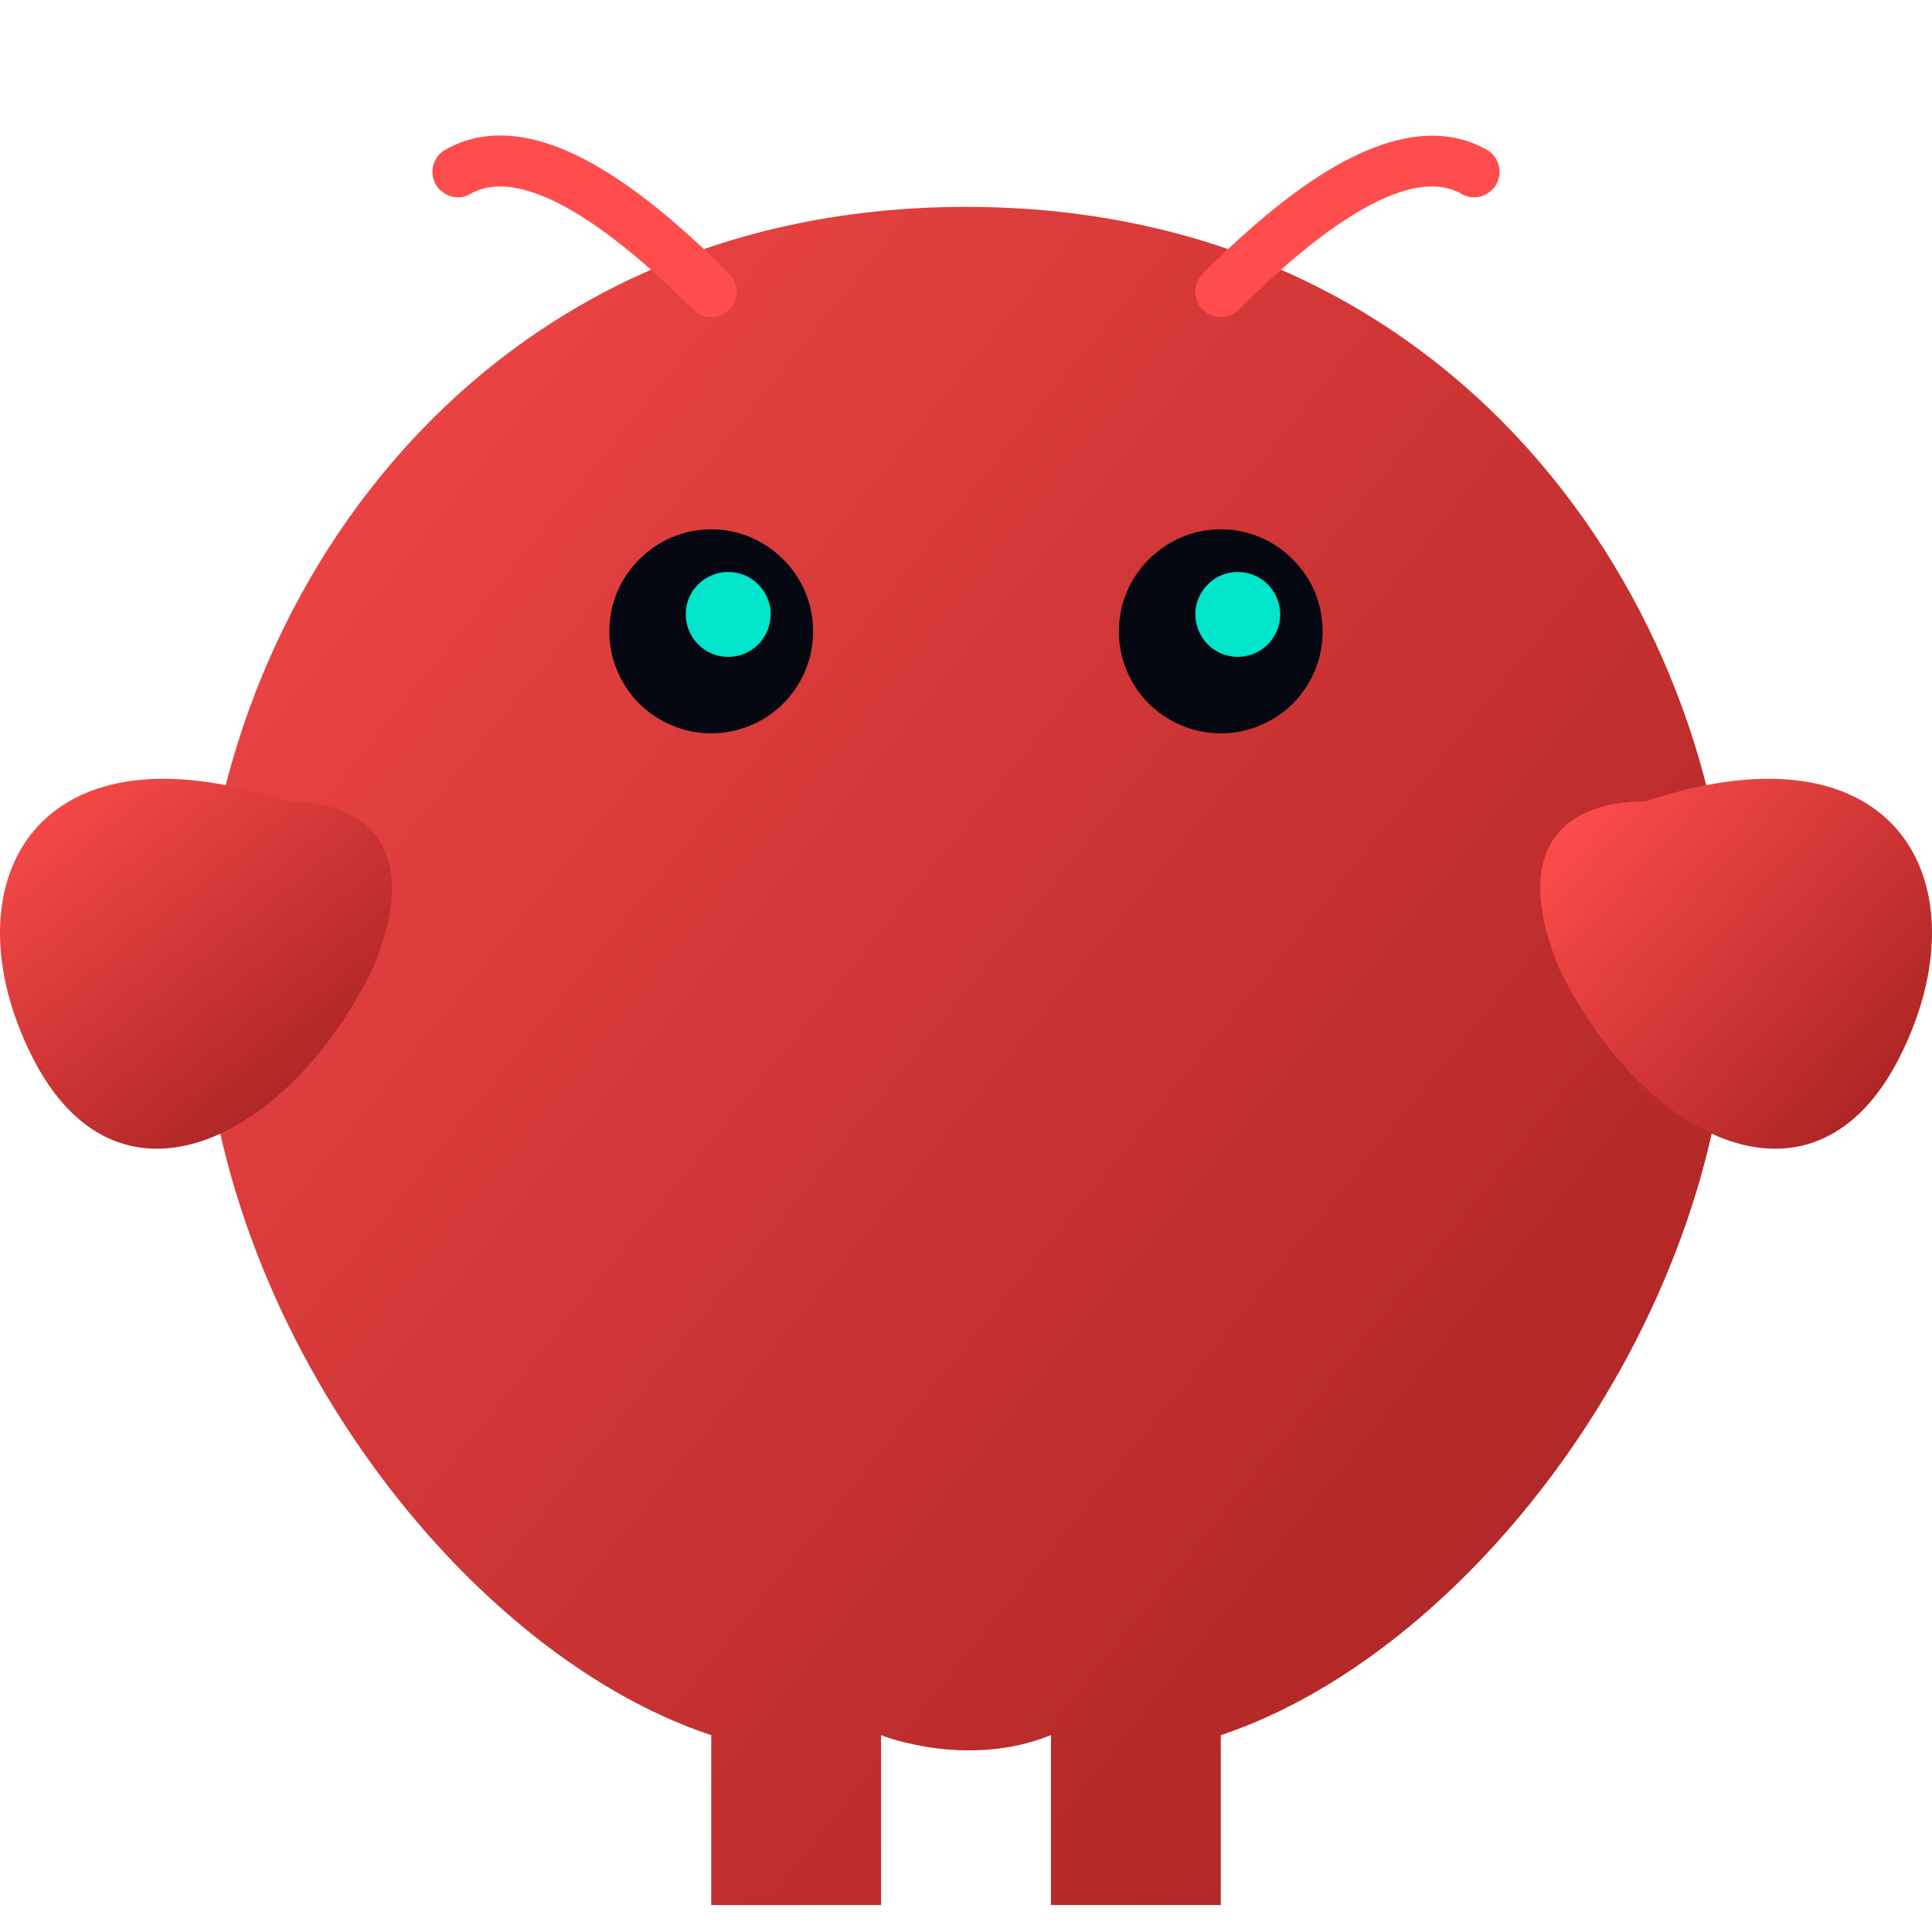
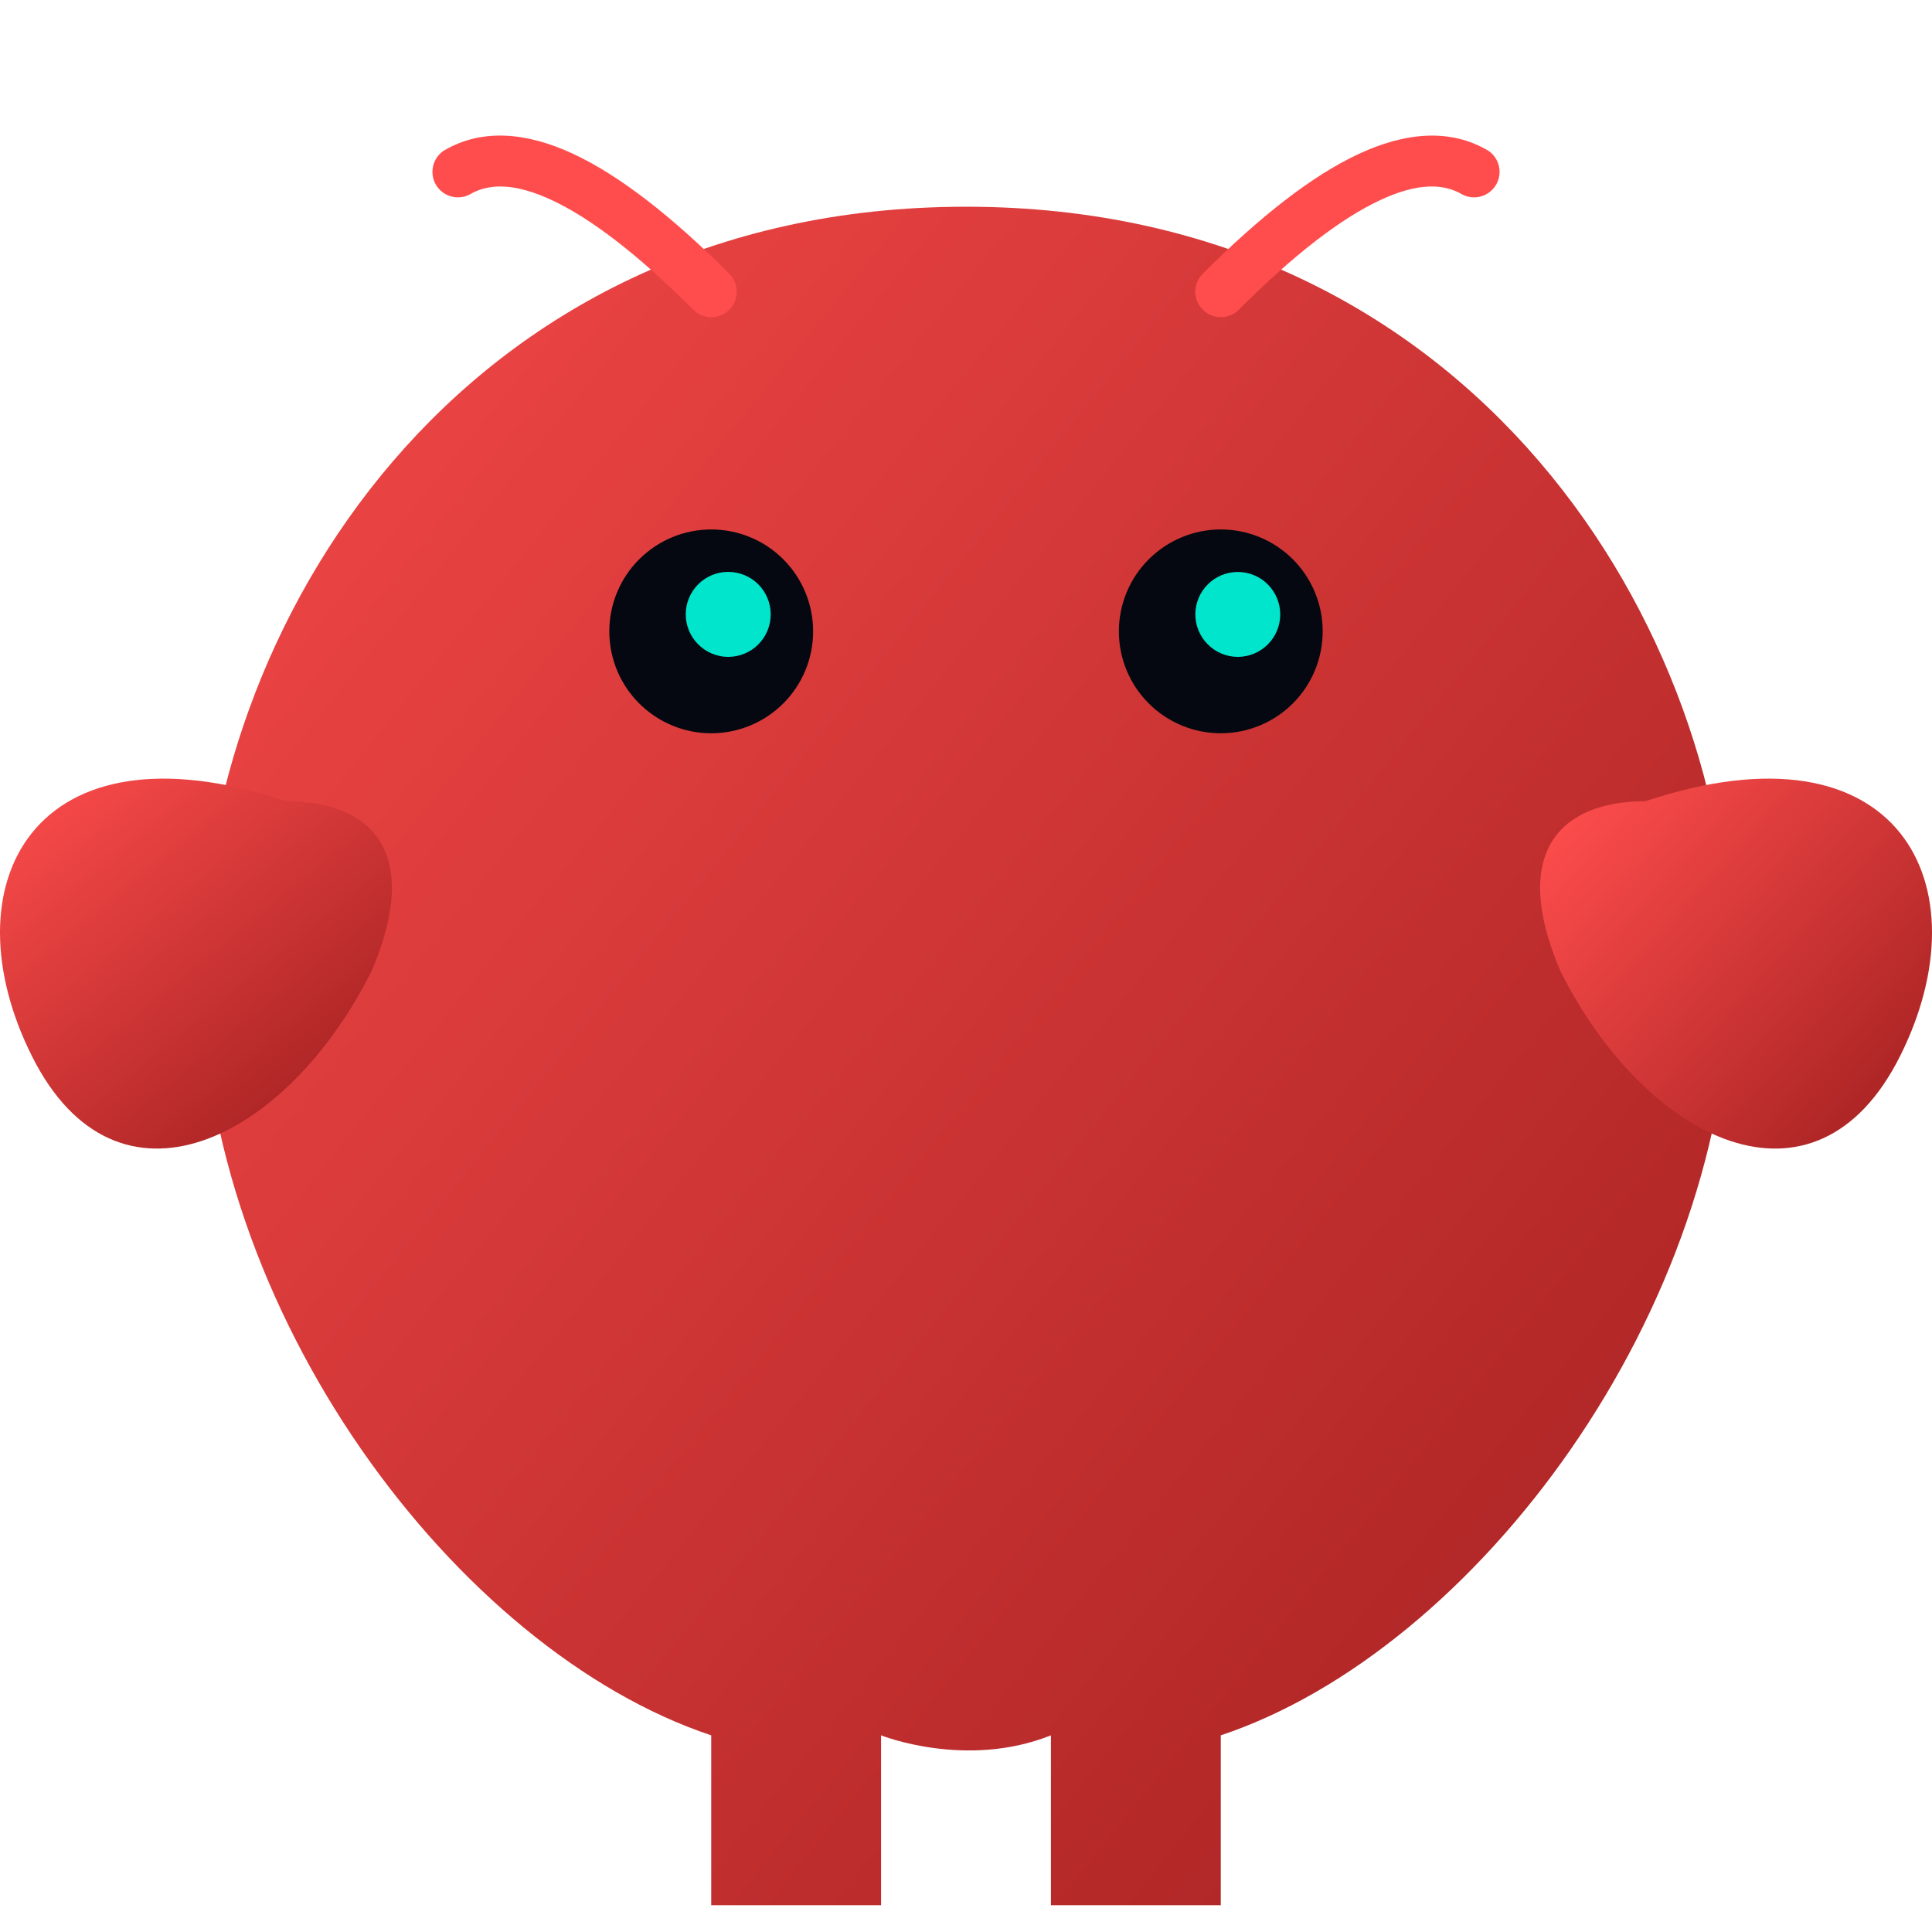
<svg xmlns="http://www.w3.org/2000/svg" width="48" height="48" viewBox="0 0 48 48" fill="none">
-   <g transform="translate(-157 -1925)">
-     <g id="Name=OpenClaw, Type=Color, Variant=Default">
-       <g id="OpenClaw / Icon">
-         <path id="OpenClaw / path 01" d="M181 1930.14C168.34 1930.14 162.01 1940.69 162.01 1949.13C162.01 1957.57 168.34 1966.01 174.67 1968.11V1972.33H178.89V1968.11C178.89 1968.11 181 1968.96 183.11 1968.11V1972.33H187.33V1968.11C193.66 1966 199.99 1957.57 199.99 1949.13C199.99 1940.69 193.66 1930.14 181 1930.14Z" fill="url(#paint61_linear_1_3407)" />
-         <path id="OpenClaw / path 02" d="M164.12 1944.91C157.792 1942.8 155.68 1947.02 157.792 1951.24C159.902 1955.46 164.12 1953.35 166.232 1949.13C167.496 1946.17 166.232 1944.91 164.12 1944.91Z" fill="url(#paint62_linear_1_3407)" />
-         <path id="OpenClaw / path 03" d="M197.88 1944.91C204.208 1942.8 206.32 1947.02 204.208 1951.24C202.098 1955.46 197.88 1953.35 195.768 1949.13C194.504 1946.17 195.768 1944.91 197.88 1944.91Z" fill="url(#paint63_linear_1_3407)" />
-         <path id="OpenClaw / path 04" d="M168.014 1928.75C168.966 1928.18 170.086 1928.28 171.244 1928.82C172.398 1929.36 173.69 1930.37 175.118 1931.8C175.237 1931.92 175.303 1932.08 175.303 1932.25C175.303 1932.41 175.237 1932.58 175.118 1932.69C175 1932.81 174.839 1932.88 174.671 1932.88C174.503 1932.88 174.343 1932.81 174.224 1932.69C172.838 1931.31 171.666 1930.42 170.71 1929.97C169.76 1929.53 169.12 1929.56 168.666 1929.83C168.523 1929.91 168.358 1929.92 168.203 1929.88C168.049 1929.83 167.917 1929.73 167.834 1929.6C167.752 1929.46 167.724 1929.29 167.757 1929.14C167.791 1928.98 167.883 1928.84 168.014 1928.75ZM190.754 1928.83C191.914 1928.29 193.034 1928.18 193.986 1928.75C194.118 1928.84 194.209 1928.98 194.243 1929.14C194.276 1929.29 194.249 1929.46 194.166 1929.6C194.083 1929.73 193.951 1929.83 193.797 1929.88C193.643 1929.92 193.477 1929.91 193.334 1929.83C192.88 1929.56 192.24 1929.53 191.29 1929.97C190.334 1930.42 189.162 1931.31 187.778 1932.69C187.719 1932.75 187.65 1932.8 187.573 1932.83C187.496 1932.86 187.414 1932.88 187.331 1932.88C187.248 1932.88 187.165 1932.86 187.089 1932.83C187.012 1932.8 186.942 1932.75 186.883 1932.69C186.824 1932.64 186.778 1932.57 186.746 1932.49C186.714 1932.41 186.697 1932.33 186.697 1932.25C186.697 1932.16 186.713 1932.08 186.745 1932.01C186.777 1931.93 186.823 1931.86 186.882 1931.8C188.31 1930.37 189.602 1929.36 190.754 1928.83Z" fill="#FF4D4D" style="fill:#FF4D4D;fill:color(display-p3 1 0.302 0.302);fill-opacity:1;" />
-         <path id="OpenClaw / path 05" d="M174.67 1943.22C175.342 1943.22 175.986 1942.95 176.461 1942.48C176.935 1942 177.202 1941.36 177.202 1940.69C177.202 1940.01 176.935 1939.37 176.461 1938.9C175.986 1938.42 175.342 1938.15 174.67 1938.15C173.999 1938.15 173.355 1938.42 172.88 1938.9C172.405 1939.37 172.138 1940.01 172.138 1940.69C172.138 1941.36 172.405 1942 172.88 1942.48C173.355 1942.95 173.999 1943.22 174.67 1943.22ZM187.33 1943.22C188.002 1943.22 188.646 1942.95 189.121 1942.48C189.595 1942 189.862 1941.36 189.862 1940.69C189.862 1940.01 189.595 1939.37 189.121 1938.9C188.646 1938.42 188.002 1938.15 187.33 1938.15C186.659 1938.15 186.015 1938.42 185.54 1938.9C185.065 1939.37 184.798 1940.01 184.798 1940.69C184.798 1941.36 185.065 1942 185.54 1942.48C186.015 1942.95 186.659 1943.22 187.33 1943.22Z" fill="#050810" style="fill:#050810;fill:color(display-p3 0.02 0.031 0.063);fill-opacity:1;" />
-         <path id="OpenClaw / path 06" d="M175.092 1941.32C175.372 1941.32 175.641 1941.21 175.839 1941.01C176.037 1940.81 176.148 1940.54 176.148 1940.26C176.148 1939.98 176.037 1939.72 175.839 1939.52C175.641 1939.32 175.372 1939.21 175.092 1939.21C174.812 1939.21 174.544 1939.32 174.346 1939.52C174.148 1939.71 174.037 1939.98 174.037 1940.26C174.037 1940.54 174.148 1940.81 174.346 1941.01C174.544 1941.21 174.812 1941.32 175.092 1941.32ZM187.752 1941.32C188.032 1941.32 188.3 1941.21 188.498 1941.01C188.696 1940.81 188.807 1940.54 188.807 1940.27C188.807 1939.99 188.696 1939.72 188.498 1939.52C188.3 1939.32 188.032 1939.21 187.752 1939.21C187.473 1939.21 187.204 1939.32 187.007 1939.52C186.809 1939.72 186.698 1939.98 186.698 1940.26C186.698 1940.54 186.809 1940.81 187.007 1941.01C187.204 1941.21 187.473 1941.32 187.752 1941.32Z" fill="#00E5CC" style="fill:#00E5CC;fill:color(display-p3 0 0.898 0.8);fill-opacity:1;" />
-       </g>
-     </g>
-   </g>
+   <path d="M24 5.136C11.34 5.136 5.01 15.686 5.01 24.126C5.01 32.566 11.34 41.006 17.67 43.114V47.334H21.89V43.114C21.89 43.114 24 43.958 26.11 43.114V47.334H30.33V43.114C36.66 41.004 42.99 32.566 42.99 24.126C42.99 15.686 36.66 5.136 24 5.136Z" fill="url(#paint0_linear_33_5035)" />
+   <path d="M7.12 19.906C0.792 17.796 -1.32 22.016 0.792 26.236C2.902 30.456 7.12 28.346 9.232 24.126C10.496 21.172 9.232 19.906 7.12 19.906Z" fill="url(#paint1_linear_33_5035)" />
+   <path d="M40.88 19.906C47.208 17.796 49.32 22.016 47.208 26.236C45.098 30.456 40.88 28.346 38.768 24.126C37.504 21.172 38.768 19.906 40.88 19.906Z" fill="url(#paint2_linear_33_5035)" />
+   <path d="M11.014 3.75C11.966 3.18 13.086 3.284 14.244 3.824C15.398 4.364 16.69 5.372 18.118 6.8C18.237 6.919 18.303 7.079 18.303 7.247C18.303 7.415 18.237 7.575 18.118 7.694C18 7.813 17.839 7.879 17.671 7.879C17.503 7.879 17.343 7.813 17.224 7.694C15.838 6.308 14.666 5.418 13.71 4.972C12.76 4.528 12.12 4.562 11.666 4.834C11.523 4.907 11.358 4.923 11.203 4.879C11.049 4.835 10.917 4.734 10.834 4.596C10.752 4.459 10.724 4.295 10.758 4.138C10.791 3.981 10.883 3.842 11.014 3.75ZM33.754 3.826C34.914 3.286 36.034 3.18 36.986 3.75C37.118 3.842 37.209 3.981 37.243 4.138C37.276 4.295 37.249 4.459 37.166 4.596C37.083 4.734 36.951 4.835 36.797 4.879C36.642 4.923 36.477 4.907 36.334 4.834C35.88 4.562 35.24 4.528 34.29 4.972C33.334 5.418 32.162 6.308 30.778 7.694C30.719 7.753 30.65 7.8 30.573 7.831C30.496 7.863 30.414 7.88 30.331 7.88C30.248 7.88 30.165 7.864 30.089 7.832C30.012 7.8 29.942 7.754 29.883 7.695C29.824 7.636 29.778 7.567 29.746 7.49C29.714 7.413 29.697 7.331 29.697 7.248C29.697 7.165 29.713 7.082 29.745 7.005C29.777 6.929 29.823 6.859 29.882 6.8C31.31 5.372 32.602 4.364 33.754 3.826Z" fill="#FF4D4D" style="fill:#FF4D4D;fill:color(display-p3 1 0.302 0.302);fill-opacity:1;" />
+   <path d="M17.67 18.218C18.342 18.218 18.986 17.951 19.461 17.476C19.935 17.002 20.202 16.358 20.202 15.686C20.202 15.014 19.935 14.37 19.461 13.896C18.986 13.421 18.342 13.154 17.67 13.154C16.999 13.154 16.355 13.421 15.88 13.896C15.405 14.37 15.138 15.014 15.138 15.686C15.138 16.358 15.405 17.002 15.88 17.476C16.355 17.951 16.999 18.218 17.67 18.218ZM30.33 18.218C31.002 18.218 31.646 17.951 32.121 17.476C32.595 17.002 32.862 16.358 32.862 15.686C32.862 15.014 32.595 14.37 32.121 13.896C31.646 13.421 31.002 13.154 30.33 13.154C29.659 13.154 29.015 13.421 28.54 13.896C28.065 14.37 27.798 15.014 27.798 15.686C27.798 16.358 28.065 17.002 28.54 17.476C29.015 17.951 29.659 18.218 30.33 18.218Z" fill="#050810" style="fill:#050810;fill:color(display-p3 0.02 0.031 0.063);fill-opacity:1;" />
+   <path d="M18.092 16.32C18.372 16.32 18.641 16.209 18.839 16.011C19.037 15.813 19.148 15.544 19.148 15.264C19.148 14.984 19.037 14.715 18.839 14.517C18.641 14.319 18.372 14.208 18.092 14.208C17.812 14.208 17.544 14.319 17.346 14.517C17.148 14.715 17.037 14.983 17.037 15.263C17.037 15.543 17.148 15.811 17.346 16.009C17.544 16.207 17.812 16.32 18.092 16.32ZM30.752 16.32C31.032 16.32 31.3 16.209 31.498 16.011C31.696 15.813 31.807 15.545 31.807 15.265C31.807 14.985 31.696 14.717 31.498 14.519C31.3 14.321 31.032 14.21 30.752 14.21C30.473 14.21 30.204 14.321 30.007 14.519C29.809 14.716 29.698 14.985 29.698 15.264C29.698 15.543 29.809 15.812 30.007 16.009C30.204 16.207 30.473 16.32 30.752 16.32Z" fill="#00E5CC" style="fill:#00E5CC;fill:color(display-p3 0 0.898 0.8);fill-opacity:1;" />
  <defs>
-     <linearGradient id="paint61_linear_1_3407" x1="155.682" y1="1925.92" x2="211.046" y2="1970.71" gradientUnits="userSpaceOnUse">
+     <linearGradient id="paint0_linear_33_5035" x1="-1.318" y1="0.916" x2="54.046" y2="45.71" gradientUnits="userSpaceOnUse">
      <stop stop-color="#FF4D4D" style="stop-color:#FF4D4D;stop-color:color(display-p3 1 0.302 0.302);stop-opacity:1;" />
      <stop offset="1" stop-color="#991B1B" style="stop-color:#991B1B;stop-color:color(display-p3 0.6 0.106 0.106);stop-opacity:1;" />
    </linearGradient>
-     <linearGradient id="paint62_linear_1_3407" x1="157" y1="1944.34" x2="165.622" y2="1954.9" gradientUnits="userSpaceOnUse">
+     <linearGradient id="paint1_linear_33_5035" x1="0" y1="19.344" x2="8.622" y2="29.898" gradientUnits="userSpaceOnUse">
      <stop stop-color="#FF4D4D" style="stop-color:#FF4D4D;stop-color:color(display-p3 1 0.302 0.302);stop-opacity:1;" />
      <stop offset="1" stop-color="#991B1B" style="stop-color:#991B1B;stop-color:color(display-p3 0.6 0.106 0.106);stop-opacity:1;" />
    </linearGradient>
-     <linearGradient id="paint63_linear_1_3407" x1="195.77" y1="1944.91" x2="205.798" y2="1953.92" gradientUnits="userSpaceOnUse">
+     <linearGradient id="paint2_linear_33_5035" x1="38.77" y1="19.906" x2="48.798" y2="28.924" gradientUnits="userSpaceOnUse">
      <stop stop-color="#FF4D4D" style="stop-color:#FF4D4D;stop-color:color(display-p3 1 0.302 0.302);stop-opacity:1;" />
      <stop offset="1" stop-color="#991B1B" style="stop-color:#991B1B;stop-color:color(display-p3 0.6 0.106 0.106);stop-opacity:1;" />
    </linearGradient>
  </defs>
</svg>
